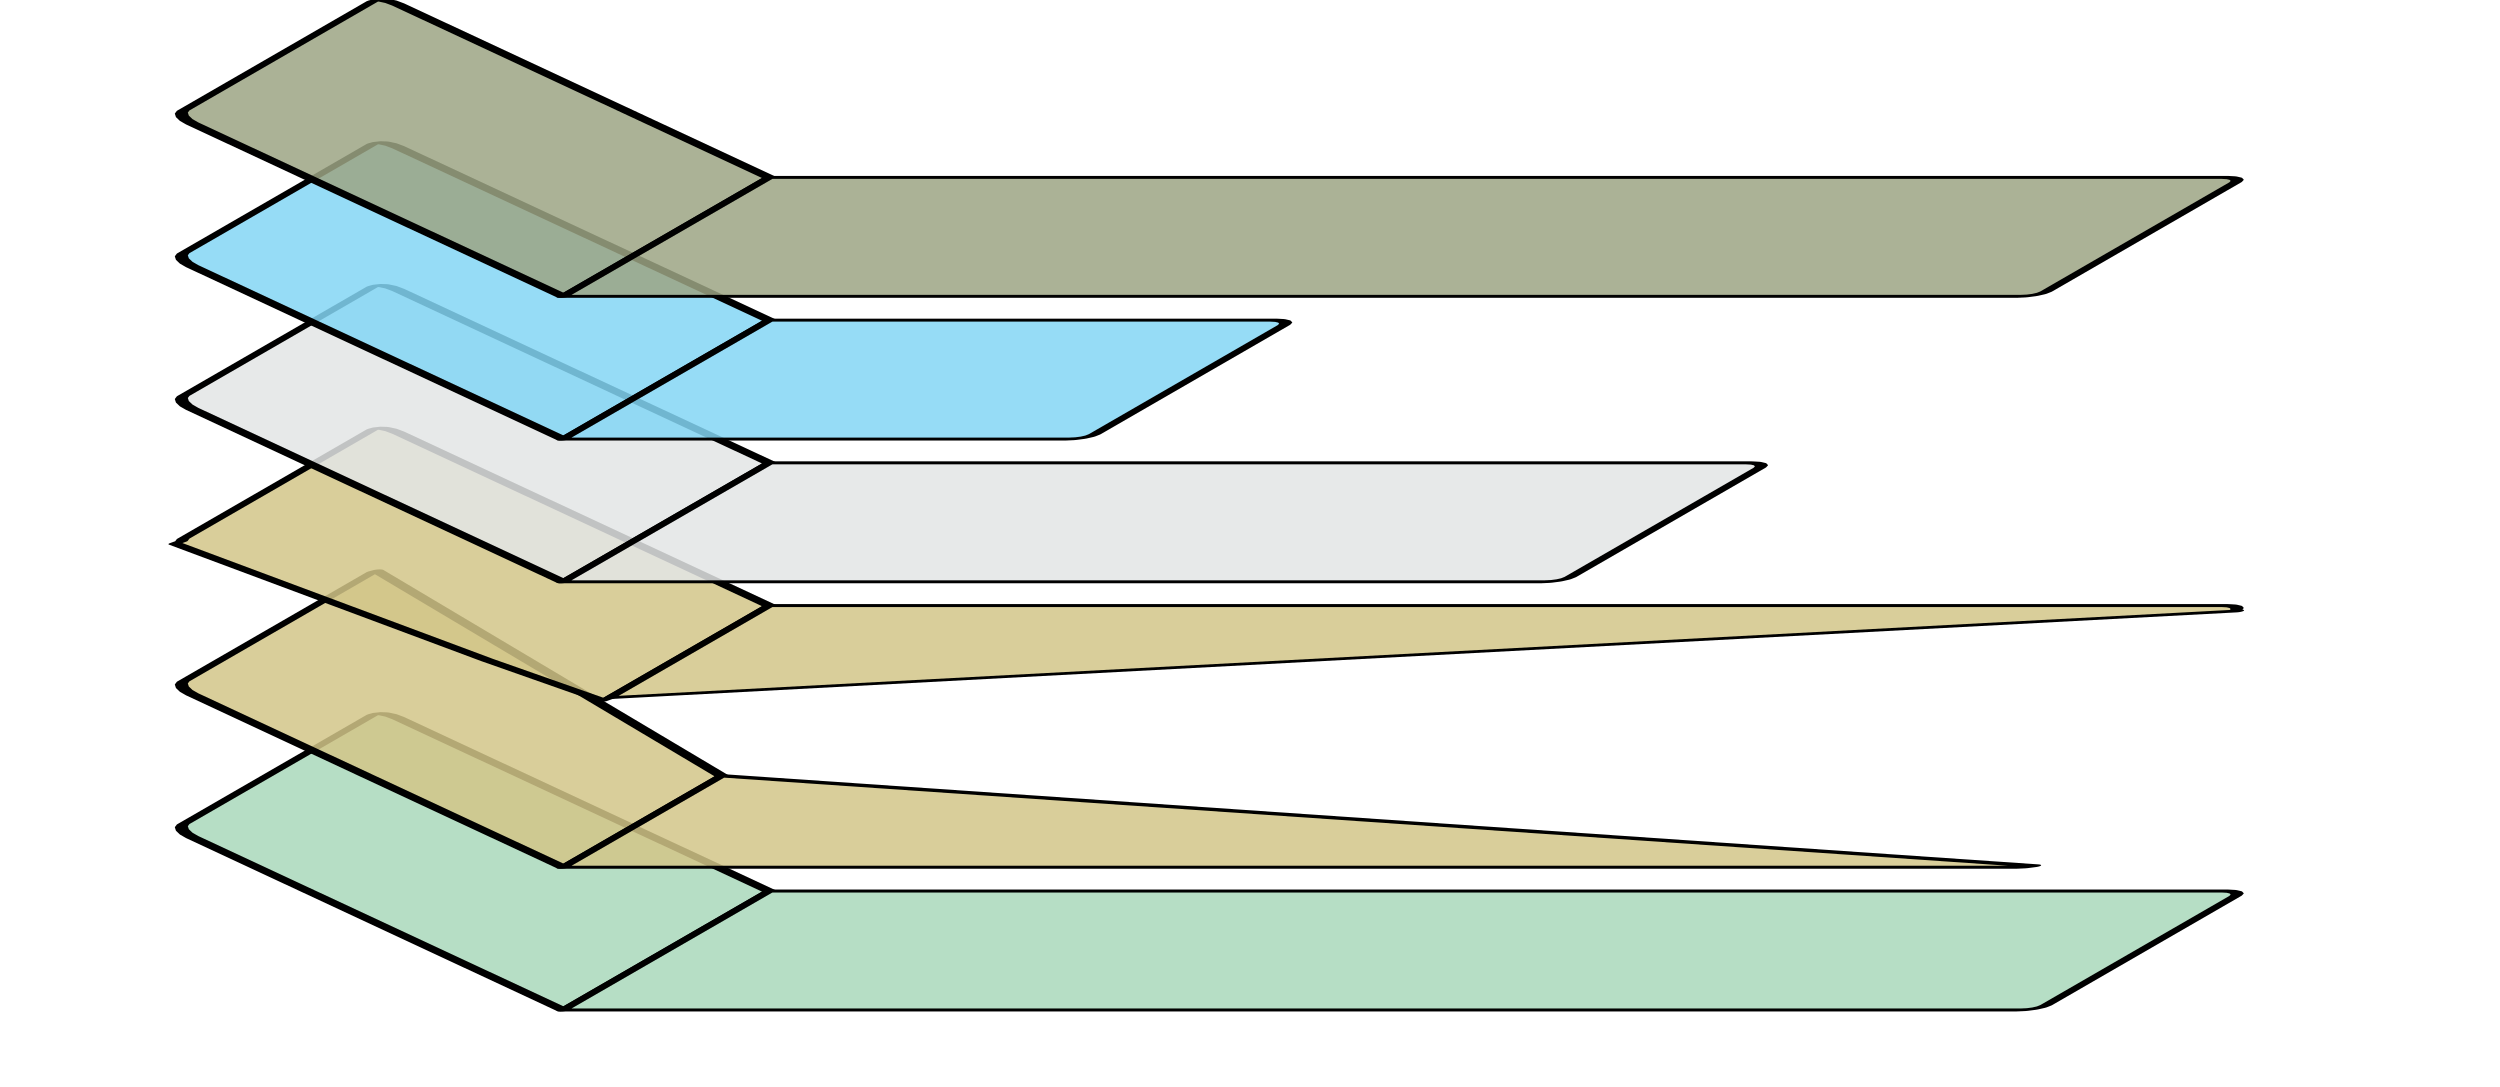
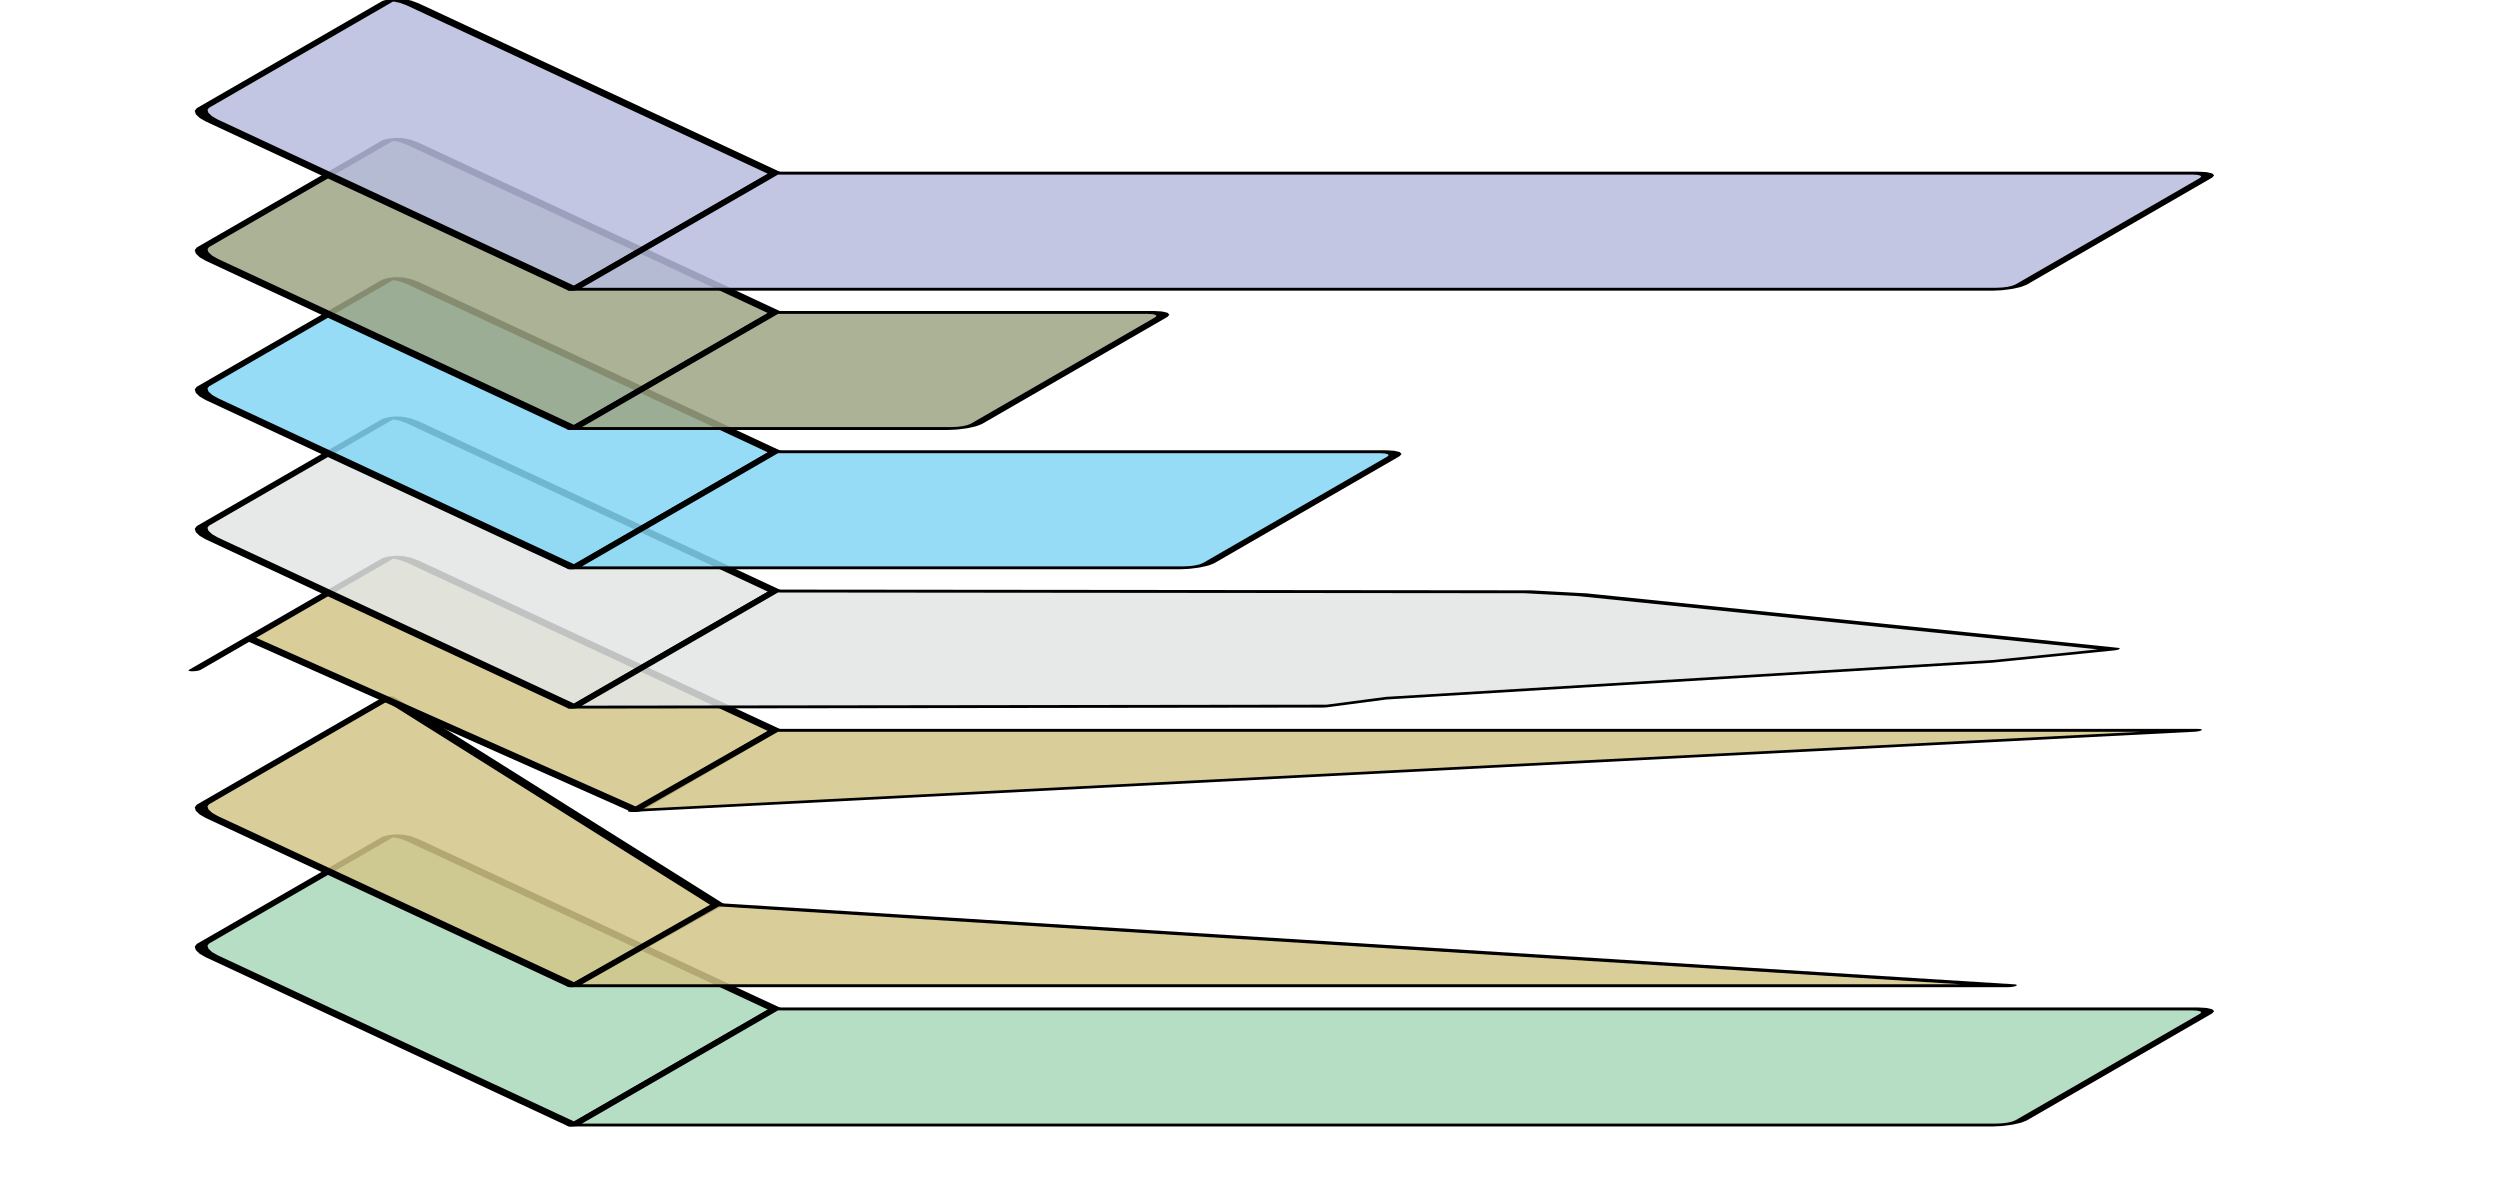
- <svg xmlns="http://www.w3.org/2000/svg" width="1050.98" height="456.579" viewBox="0 0 1050.98 456.579" version="1.1">
-   <g transform="matrix(1, 0, 0.433, -0.25, 56.6747, 424.5793)" data-layer="L1" data-index="1">
+ <svg xmlns="http://www.w3.org/2000/svg" width="1076.82" height="516.579" viewBox="0 0 1076.82 516.579" version="1.1">
+   <g transform="matrix(1, 0, 0.433, -0.25, 67.067, 484.5793)" data-layer="L1" data-index="1">
    <path d="M180,0 L180,200 L-101.788,490.761 L-106.804,495.328 L-111.056,497.981 L-113.897,498.317 L-114.895,496.285 L-114.895,312.285 L-113.897,308.194 L-111.056,302.667 L-106.804,296.546 L-101.788,290.761 Z" fill="#a9d8bb" stroke="#000000" stroke-width="5" fill-opacity="0.85" stroke-linejoin="round" data-layer="L1" data-role="footpocket" data-join-x="180" data-footpocket-angle="-25" />
    <path d="M180,0 L792,0 L795.062,0.609 L797.657,2.343 L799.391,4.939 L800,8 L800,192 L799.391,195.061 L797.657,197.657 L795.062,199.391 L792,200 L180,200 Z" fill="#a9d8bb" stroke="#000000" stroke-width="5" fill-opacity="0.85" stroke-linejoin="round" data-layer="L1" data-role="blade" />
  </g>
-   <g transform="matrix(1, 0, 0.433, -0.25, 56.6747, 364.5793)" data-layer="L2" data-index="2">
-     <path d="M180,0 L180,153.837 L-113.897,498.317 L-114.895,496.285 L-114.895,312.285 L-113.897,308.194 L-111.056,302.667 L-106.804,296.546 L-101.788,290.761 Z" fill="#d2c589" stroke="#000000" stroke-width="5" fill-opacity="0.85" stroke-linejoin="round" data-layer="L2" data-role="footpocket" data-join-x="180" id="path1" data-footpocket-angle="-25" />
-     <path d="M180,0 L792,0 L795.062,0.609 L797.657,2.343 L180,153.837 Z" fill="#d2c589" stroke="#000000" stroke-width="5" fill-opacity="0.85" stroke-linejoin="round" data-layer="L2" data-role="blade" id="path2" />
+   <g transform="matrix(1, 0, 0.433, -0.25, 67.067, 424.5793)" data-layer="L2" data-index="2">
+     <path d="M180,0 L181.91,139.152 L-114.895,496.285 L-114.895,312.285 L-113.897,308.194 L-111.056,302.667 L-106.804,296.546 L-101.788,290.761 Z" fill="#d2c589" stroke="#000000" stroke-width="5" fill-opacity="0.85" stroke-linejoin="round" data-layer="L2" data-role="footpocket" data-join-x="180" id="path1" data-footpocket-angle="-25" />
+     <path d="M180,0 L798.899,0 L180.862,139.758 Z" fill="#d2c589" stroke="#000000" stroke-width="5" fill-opacity="0.85" stroke-linejoin="round" data-layer="L2" data-role="blade" id="path2" />
  </g>
-   <g transform="matrix(1, 0, 0.433, -0.25, 56.6747, 304.5793)" data-layer="L2" data-index="3">
-     <path d="M180,44.266 L180,200 L-101.788,490.761 L-106.804,495.328 L-111.056,497.981 L-113.897,498.317 L-114.895,496.285 L-114.895,312.285 L-113.897,308.194 L-114.895,304.285 L101.08,108.52 L179.002,40.357 Z" fill="#d2c589" stroke="#000000" stroke-width="5" fill-opacity="0.85" stroke-linejoin="round" data-layer="L2" data-role="footpocket" data-join-x="180" id="path1" data-footpocket-angle="-25" />
-     <path d="M180,45.092 L801.302,190.975 L800,192 L799.391,195.061 L797.657,197.657 L795.062,199.391 L792,200 L180,200 Z" fill="#d2c589" stroke="#000000" stroke-width="5" fill-opacity="0.85" stroke-linejoin="round" data-layer="L2" data-role="blade" id="path2" />
+   <g transform="matrix(1, 0, 0.433, -0.25, 67.067, 364.5793)" data-layer="L2" data-index="3">
+     <path d="M180.361,61.823 L180,200 L-101.788,490.761 L-106.804,495.328 L-111.056,497.981 L-113.897,498.317 L-114.895,496.285 L-114.895,312.285 L-114.895,304.285 L-114.895,441.957 L-114.895,348.145 L-114.895,484.505 L-114.895,358.481 Z" fill="#d2c589" stroke="#000000" stroke-width="5" fill-opacity="0.85" stroke-linejoin="round" data-layer="L2" data-role="footpocket" data-join-x="180" id="path1" data-footpocket-angle="-25" />
+     <path d="M179.271,61.975 L792,200 L180,200 Z" fill="#d2c589" stroke="#000000" stroke-width="5" fill-opacity="0.85" stroke-linejoin="round" data-layer="L2" data-role="blade" id="path2" />
  </g>
-   <g transform="matrix(1, 0, 0.433, -0.25, 56.6747, 244.5793)" data-layer="L3" data-index="4">
-     <path d="M180,0 L180,200 L-101.788,490.761 L-106.804,495.328 L-111.056,497.981 L-113.897,498.317 L-114.895,496.285 L-114.895,312.285 L-113.897,308.194 L-111.056,302.667 L-106.804,296.546 L-101.788,290.761 Z" fill="#e3e5e5" stroke="#000000" stroke-width="5" fill-opacity="0.85" stroke-linejoin="round" data-layer="L3" data-role="footpocket" data-join-x="180" data-footpocket-angle="-25" />
-     <path d="M180,0 L592,0 L595.062,0.609 L597.657,2.343 L599.391,4.939 L600,8 L600,192 L599.391,195.061 L597.657,197.657 L595.062,199.391 L592,200 L180,200 Z" fill="#e3e5e5" stroke="#000000" stroke-width="5" fill-opacity="0.85" stroke-linejoin="round" data-layer="L3" data-role="blade" />
+   <g transform="matrix(1, 0, 0.433, -0.25, 67.067, 304.5793)" data-layer="L3" data-index="4">
+     <path d="M180,0 L180,200 L-101.788,490.761 L-106.804,495.328 L-111.056,497.981 L-113.897,498.317 L-114.895,496.285 L-114.895,312.285 L-113.897,308.194 L-111.056,302.667 L-106.804,296.546 L-101.788,290.761 Z" fill="#e3e5e5" stroke="#000000" stroke-width="5" fill-opacity="0.85" stroke-linejoin="round" data-layer="L3" data-role="footpocket" data-join-x="180" id="path1" data-footpocket-angle="-25" />
+     <path d="M180,0 L503.276,1.724 L523.293,15.4 L756.967,78.83 L800,99.87 L761.195,113.451 L530.786,193.594 L504.967,198.73 L180,200 Z" fill="#e3e5e5" stroke="#000000" stroke-width="5" fill-opacity="0.85" stroke-linejoin="round" data-layer="L3" data-role="blade" id="path2" />
  </g>
-   <g transform="matrix(1, 0, 0.433, -0.25, 56.6747, 184.5793)" data-layer="L4" data-index="5">
+   <g transform="matrix(1, 0, 0.433, -0.25, 67.067, 244.5793)" data-layer="L4" data-index="5">
    <path d="M180,0 L180,200 L-101.788,490.761 L-106.804,495.328 L-111.056,497.981 L-113.897,498.317 L-114.895,496.285 L-114.895,312.285 L-113.897,308.194 L-111.056,302.667 L-106.804,296.546 L-101.788,290.761 Z" fill="#84d6f4" stroke="#000000" stroke-width="5" fill-opacity="0.85" stroke-linejoin="round" data-layer="L4" data-role="footpocket" data-join-x="180" data-footpocket-angle="-25" />
-     <path d="M180,0 L392,0 L395.062,0.609 L397.657,2.343 L399.391,4.939 L400,8 L400,192 L399.391,195.061 L397.657,197.657 L395.062,199.391 L392,200 L180,200 Z" fill="#84d6f4" stroke="#000000" stroke-width="5" fill-opacity="0.85" stroke-linejoin="round" data-layer="L4" data-role="blade" />
+     <path d="M180,0 L442,0 L445.062,0.609 L447.657,2.343 L449.391,4.939 L450,8 L450,192 L449.391,195.061 L447.657,197.657 L445.062,199.391 L442,200 L180,200 Z" fill="#84d6f4" stroke="#000000" stroke-width="5" fill-opacity="0.85" stroke-linejoin="round" data-layer="L4" data-role="blade" />
  </g>
-   <g transform="matrix(1, 0, 0.433, -0.25, 56.6747, 124.5793)" data-layer="L5" data-index="6">
+   <g transform="matrix(1, 0, 0.433, -0.25, 67.067, 184.5793)" data-layer="L5" data-index="6">
    <path d="M180,0 L180,200 L-101.788,490.761 L-106.804,495.328 L-111.056,497.981 L-113.897,498.317 L-114.895,496.285 L-114.895,312.285 L-113.897,308.194 L-111.056,302.667 L-106.804,296.546 L-101.788,290.761 Z" fill="#9da584" stroke="#000000" stroke-width="5" fill-opacity="0.85" stroke-linejoin="round" data-layer="L5" data-role="footpocket" data-join-x="180" data-footpocket-angle="-25" />
-     <path d="M180,0 L792,0 L795.062,0.609 L797.657,2.343 L799.391,4.939 L800,8 L800,192 L799.391,195.061 L797.657,197.657 L795.062,199.391 L792,200 L180,200 Z" fill="#9da584" stroke="#000000" stroke-width="5" fill-opacity="0.85" stroke-linejoin="round" data-layer="L5" data-role="blade" />
+     <path d="M180,0 L342,0 L345.062,0.609 L347.657,2.343 L349.391,4.939 L350,8 L350,192 L349.391,195.061 L347.657,197.657 L345.062,199.391 L342,200 L180,200 Z" fill="#9da584" stroke="#000000" stroke-width="5" fill-opacity="0.85" stroke-linejoin="round" data-layer="L5" data-role="blade" />
+   </g>
+   <g transform="matrix(1, 0, 0.433, -0.25, 67.067, 124.5793)" data-layer="L6" data-index="7">
+     <path d="M180,0 L180,200 L-101.788,490.761 L-106.804,495.328 L-111.056,497.981 L-113.897,498.317 L-114.895,496.285 L-114.895,312.285 L-113.897,308.194 L-111.056,302.667 L-106.804,296.546 L-101.788,290.761 Z" fill="#b7bcdd" stroke="#000000" stroke-width="5" fill-opacity="0.85" stroke-linejoin="round" data-layer="L6" data-role="footpocket" data-join-x="180" data-footpocket-angle="-25" />
+     <path d="M180,0 L792,0 L795.062,0.609 L797.657,2.343 L799.391,4.939 L800,8 L800,192 L799.391,195.061 L797.657,197.657 L795.062,199.391 L792,200 L180,200 Z" fill="#b7bcdd" stroke="#000000" stroke-width="5" fill-opacity="0.85" stroke-linejoin="round" data-layer="L6" data-role="blade" />
  </g>
</svg>
